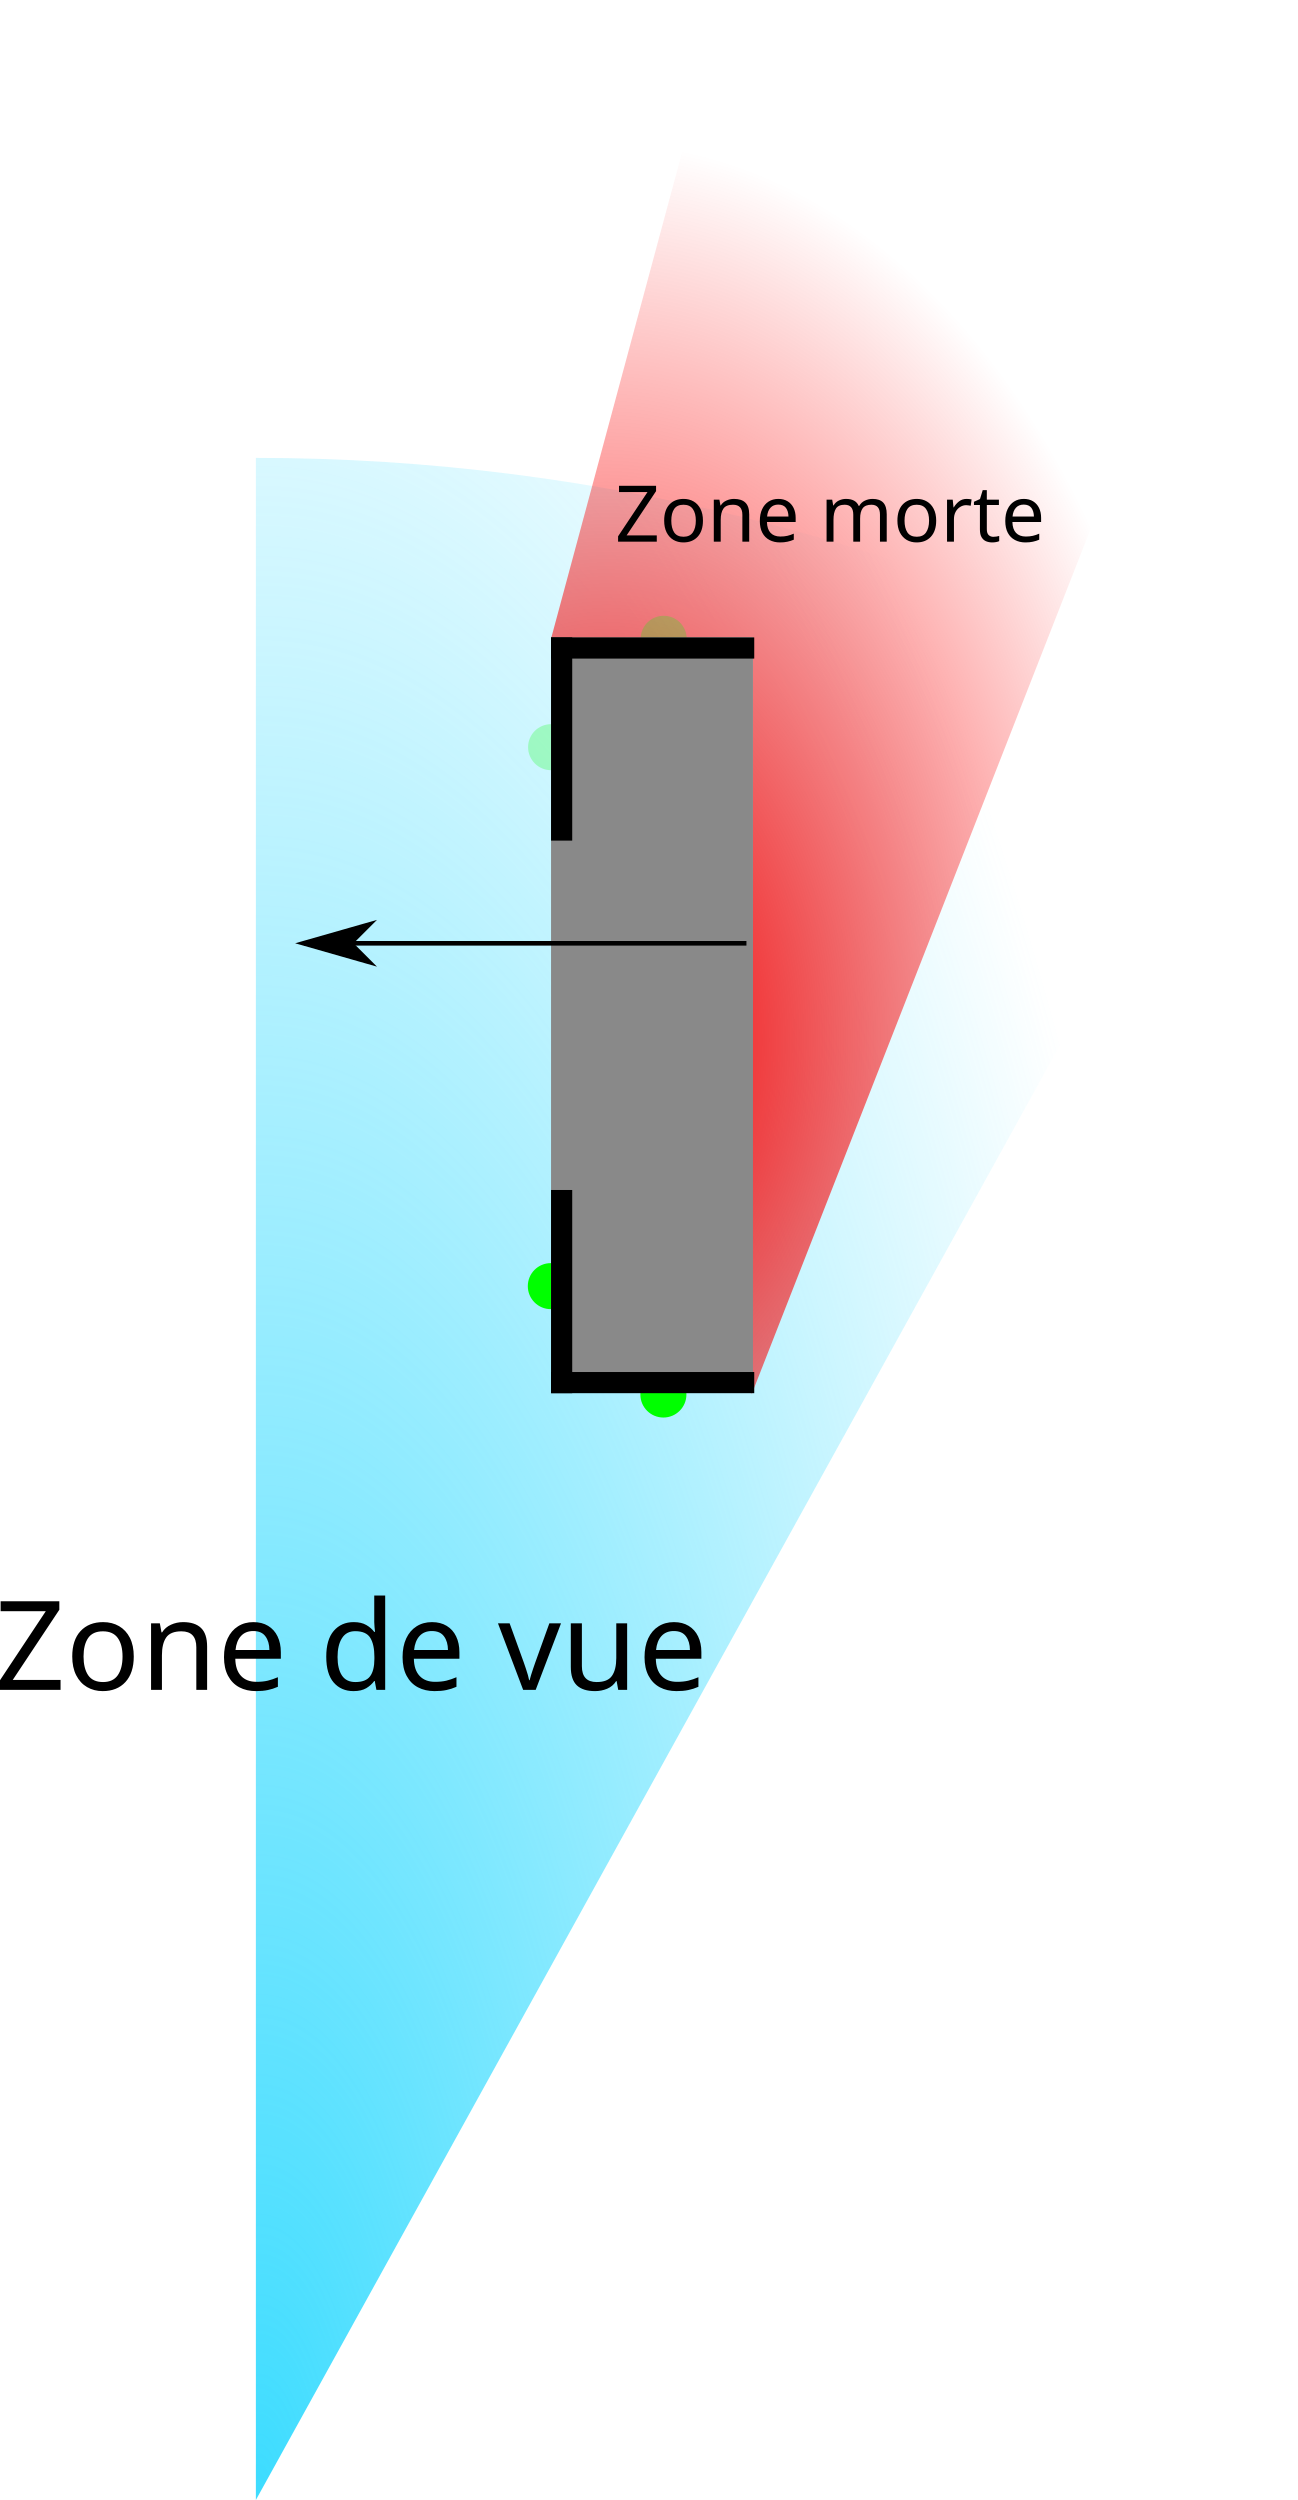
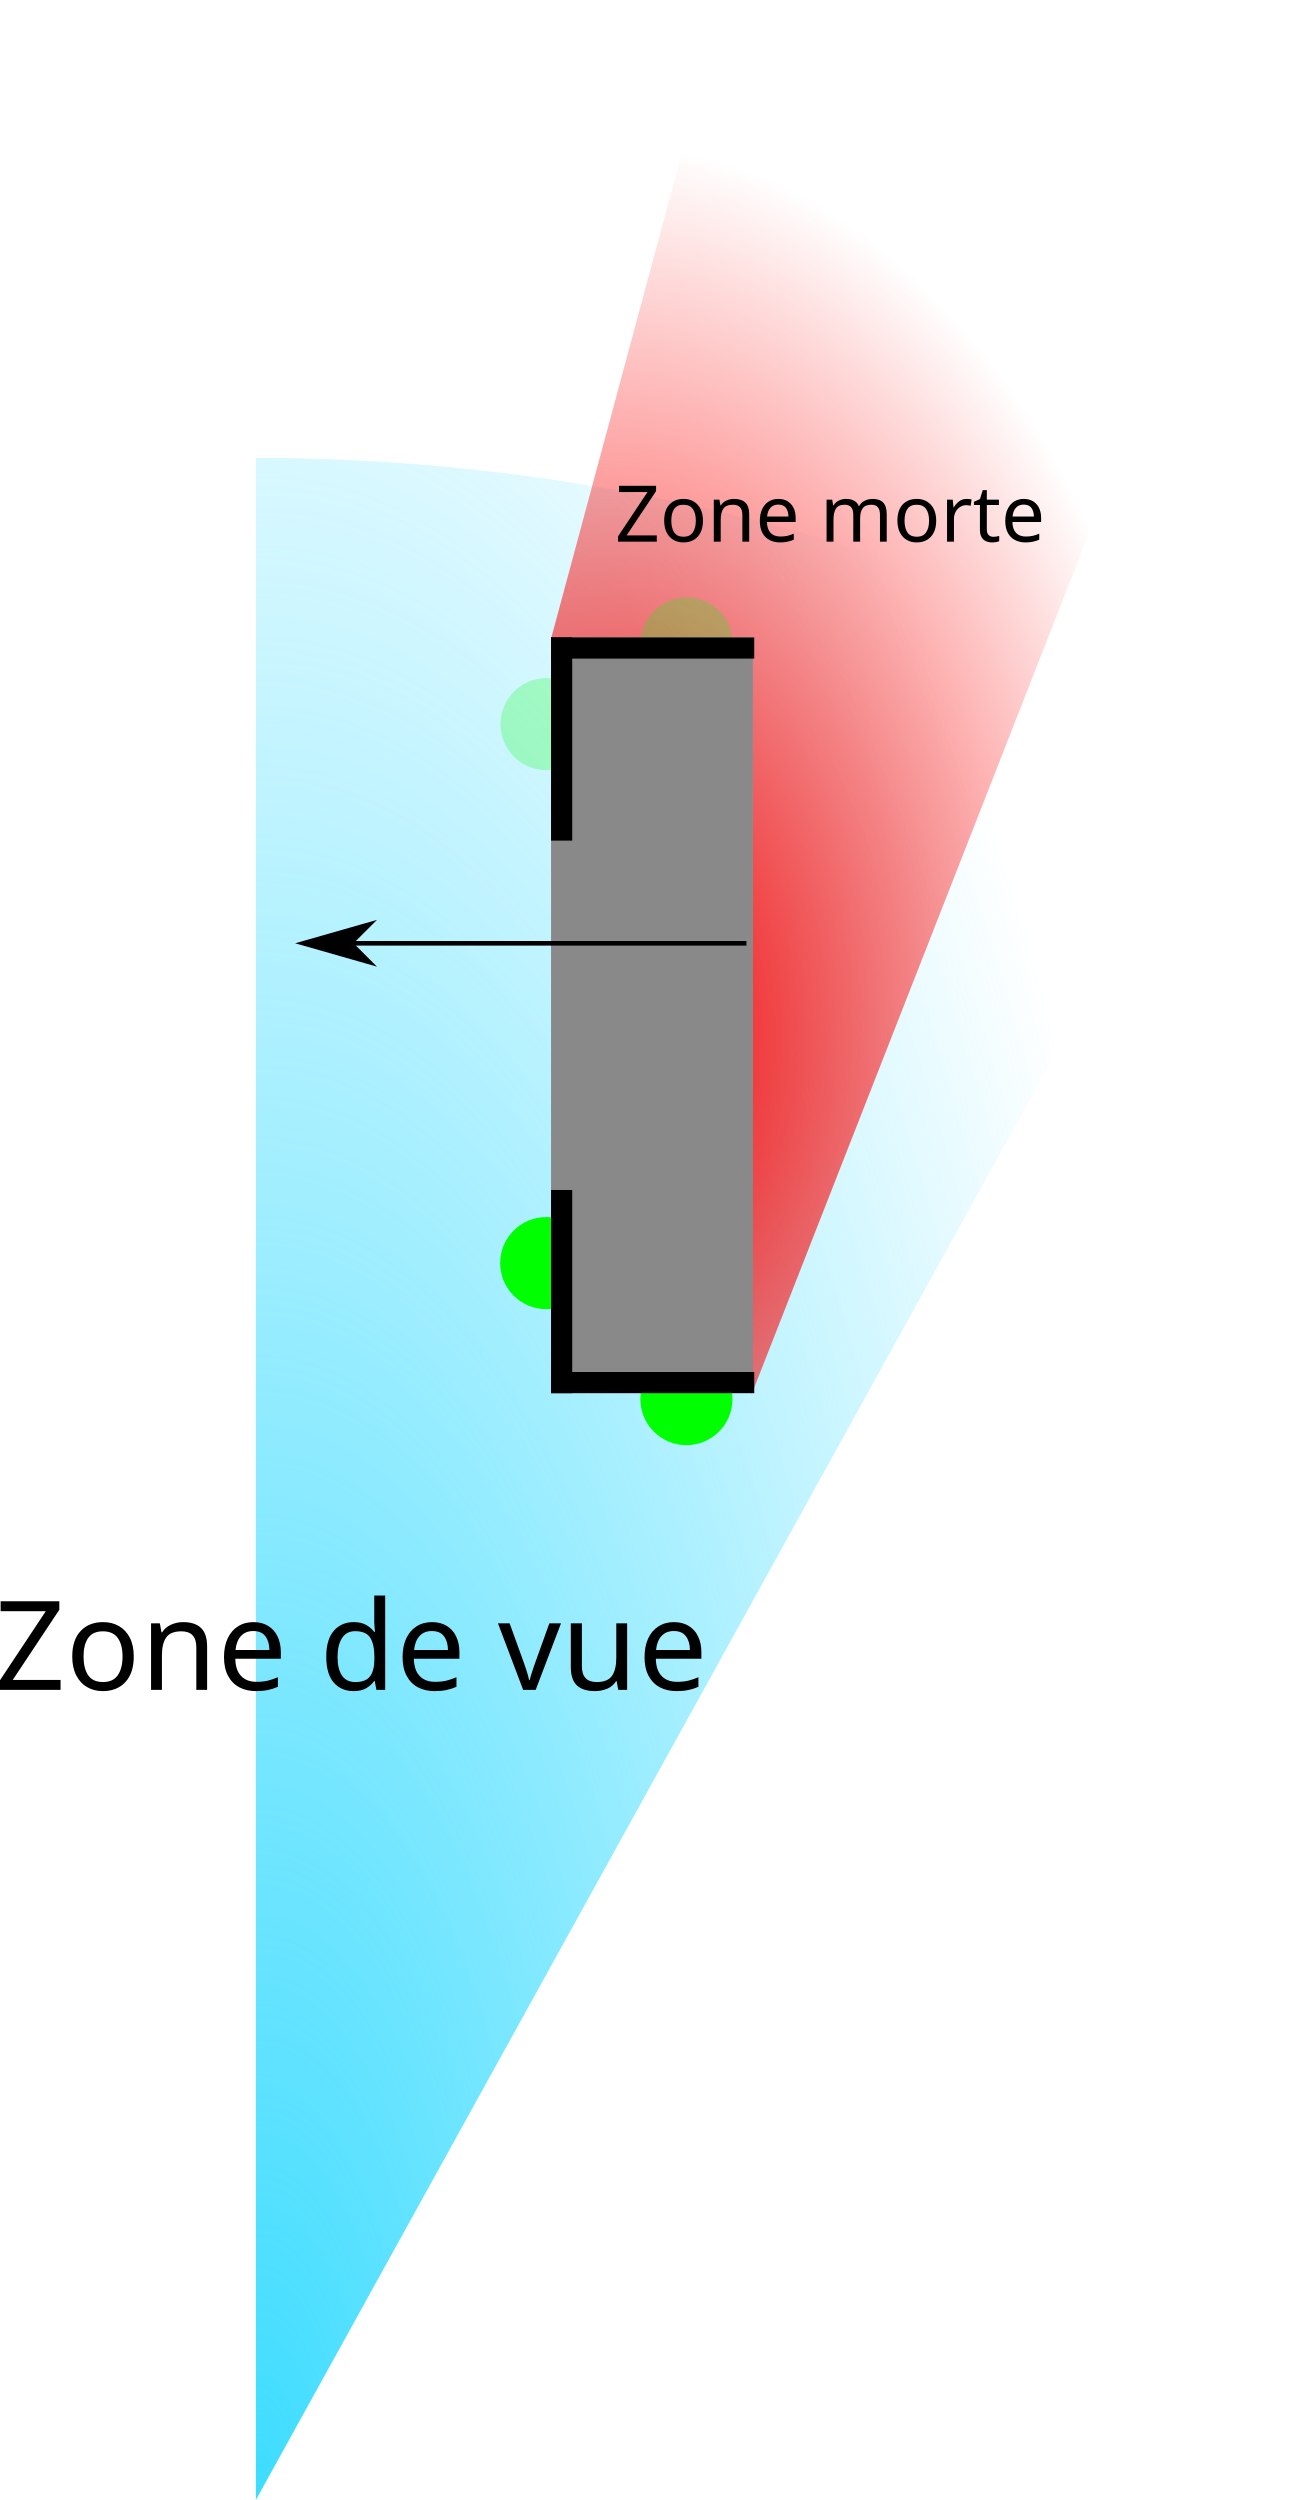
<svg xmlns="http://www.w3.org/2000/svg" xmlns:xlink="http://www.w3.org/1999/xlink" width="79.544mm" height="153.227mm" viewBox="0 0 281.848 542.93" id="svg2" version="1.1">
  <defs id="defs4">
    <linearGradient id="linearGradient5360">
      <stop style="stop-color:#fb0000;stop-opacity:1;" offset="0" id="stop5362" />
      <stop style="stop-color:#fb0000;stop-opacity:0;" offset="1" id="stop5364" />
    </linearGradient>
    <linearGradient id="linearGradient5224">
      <stop style="stop-color:#3ddcff;stop-opacity:1;" offset="0" id="stop5226" />
      <stop style="stop-color:#3ddcff;stop-opacity:0;" offset="1" id="stop5228" />
    </linearGradient>
    <marker orient="auto" refY="0" refX="0" id="Arrow1Lend" style="overflow:visible">
      <path id="path4272" d="M 0,0 5,-5 -12.5,0 5,5 0,0 Z" style="fill:#000000;fill-opacity:1;fill-rule:evenodd;stroke:#000000;stroke-width:1pt;stroke-opacity:1" transform="matrix(-0.8,0,0,-0.8,-10,0)" />
    </marker>
    <marker orient="auto" refY="0" refX="0" id="Arrow1Lstart" style="overflow:visible">
      <path id="path4269" d="M 0,0 5,-5 -12.5,0 5,5 0,0 Z" style="fill:#000000;fill-opacity:1;fill-rule:evenodd;stroke:#000000;stroke-width:1pt;stroke-opacity:1" transform="matrix(0.8,0,0,0.8,10,0)" />
    </marker>
    <marker orient="auto" refY="0" refX="0" id="Arrow1Lend-9" style="overflow:visible">
      <path id="path4272-9" d="M 0,0 5,-5 -12.5,0 5,5 0,0 Z" style="fill:#000000;fill-opacity:1;fill-rule:evenodd;stroke:#000000;stroke-width:1pt;stroke-opacity:1" transform="matrix(-0.8,0,0,-0.8,-10,0)" />
    </marker>
    <radialGradient xlink:href="#linearGradient5224" id="radialGradient5230" cx="379.355" cy="365.248" fx="379.355" fy="365.248" r="107.191" gradientTransform="matrix(1.979589,4.8574708e-4,-0.00126632,5.160602,-371.149,-1405.446)" gradientUnits="userSpaceOnUse" />
    <radialGradient xlink:href="#linearGradient5360" id="radialGradient5366" cx="455.279" cy="127.892" fx="455.279" fy="127.892" r="81.765" gradientTransform="matrix(1.569721,-0.0122446,0.0185583,2.379121,-261.8818,-136.1858)" gradientUnits="userSpaceOnUse" />
  </defs>
  <g id="layer1" transform="translate(-323.0254,62.97328)">
    <g id="g4248">
      <path style="opacity:1;fill:url(#radialGradient5230);fill-opacity:1;stroke:none;stroke-width:9.831;stroke-linecap:square;stroke-miterlimit:4;stroke-dasharray:none;stroke-opacity:1" id="path4706" d="M 378.593,36.466 A 442.196,443.491 0 0 1 592.974,92.071 L 378.593,479.957 Z" />
      <path style="fill:url(#radialGradient5366);fill-opacity:1;fill-rule:evenodd;stroke:none;stroke-width:1px;stroke-linecap:butt;stroke-linejoin:miter;stroke-opacity:1" d="m 442.731,75.598 37.143,-137.857 125,-0.714 -118.612,302.794 0.253,-164.402 z" id="path5344" />
      <text xml:space="preserve" style="font-style:normal;font-weight:normal;font-size:26.948px;line-height:125%;font-family:sans-serif;letter-spacing:0px;word-spacing:0px;fill:#000000;fill-opacity:1;stroke:none;stroke-width:1px;stroke-linecap:butt;stroke-linejoin:miter;stroke-opacity:1" x="321.815" y="304.024" id="text5368">
        <tspan id="tspan5370" x="321.815" y="304.024">Zone de vue</tspan>
      </text>
      <text xml:space="preserve" style="font-style:normal;font-weight:normal;font-size:16.986px;line-height:125%;font-family:sans-serif;letter-spacing:0px;word-spacing:0px;fill:#000000;fill-opacity:1;stroke:none;stroke-width:1px;stroke-linecap:butt;stroke-linejoin:miter;stroke-opacity:1" x="456.613" y="54.657" id="text5372">
        <tspan id="tspan5374" x="456.613" y="54.657">Zone morte</tspan>
      </text>
      <g id="g4597">
        <g transform="translate(271.4286,45.71429)" id="g4577">
-           <circle r="5" cy="194.162" cx="195.666" id="path4204" style="opacity:1;fill:#00ff00;fill-opacity:1;stroke:none;stroke-width:0;stroke-linecap:square;stroke-miterlimit:4;stroke-dasharray:none;stroke-opacity:1" />
-           <circle r="5" cy="170.625" cx="171.221" id="path4204-3" style="opacity:1;fill:#00ff00;fill-opacity:1;stroke:none;stroke-width:0;stroke-linecap:square;stroke-miterlimit:4;stroke-dasharray:none;stroke-opacity:1" />
-           <circle transform="scale(1,-1)" r="5" cy="-30.042" cx="195.728" id="path4204-8" style="opacity:1;fill:#00ff00;fill-opacity:0.235;stroke:none;stroke-width:0;stroke-linecap:square;stroke-miterlimit:4;stroke-dasharray:none;stroke-opacity:1" />
-           <circle transform="scale(1,-1)" r="5" cy="-53.579" cx="171.282" id="path4204-3-4" style="opacity:1;fill:#00ff00;fill-opacity:0.235;stroke:none;stroke-width:0;stroke-linecap:square;stroke-miterlimit:4;stroke-dasharray:none;stroke-opacity:1" />
+           <circle r="10" cy="195.162" cx="200.666" id="path4204" style="opacity:1;fill:#00ff00;fill-opacity:1;stroke:none;stroke-width:0;stroke-linecap:square;stroke-miterlimit:4;stroke-dasharray:none;stroke-opacity:1" />
+           <circle r="10" cy="165.625" cx="170.221" id="path4204-3" style="opacity:1;fill:#00ff00;fill-opacity:1;stroke:none;stroke-width:0;stroke-linecap:square;stroke-miterlimit:4;stroke-dasharray:none;stroke-opacity:1" />
+           <circle transform="scale(1,-1)" r="10" cy="-31.042" cx="200.728" id="path4204-8" style="opacity:1;fill:#00ff00;fill-opacity:0.235;stroke:none;stroke-width:0;stroke-linecap:square;stroke-miterlimit:4;stroke-dasharray:none;stroke-opacity:1" />
+           <circle transform="scale(1,-1)" r="10" cy="-48.579" cx="170.282" id="path4204-3-4" style="opacity:1;fill:#00ff00;fill-opacity:0.235;stroke:none;stroke-width:0;stroke-linecap:square;stroke-miterlimit:4;stroke-dasharray:none;stroke-opacity:1" />
          <g transform="translate(103.0356,-10.10153)" id="g4194">
            <rect style="opacity:1;fill:#898989;fill-opacity:1;stroke:none;stroke-width:0;stroke-linecap:square;stroke-miterlimit:4;stroke-dasharray:none;stroke-opacity:1" id="rect4192" width="43.848" height="163.645" x="68.233" y="39.845" />
            <g id="g4184" style="fill:#000000;fill-opacity:1">
              <g id="g4174" style="fill:#000000;fill-opacity:1">
                <rect style="opacity:1;fill:#000000;fill-opacity:1;stroke:none;stroke-width:0;stroke-linecap:square;stroke-miterlimit:4;stroke-dasharray:none;stroke-opacity:1" id="rect4136" width="4.597" height="44.129" x="68.233" y="159.845" />
                <rect y="-112.361" x="199.377" height="44.129" width="4.597" id="rect4153" style="opacity:1;fill:#000000;fill-opacity:1;stroke:none;stroke-width:0;stroke-linecap:square;stroke-miterlimit:4;stroke-dasharray:none;stroke-opacity:1" transform="matrix(0,1,-1,0,0,0)" />
              </g>
              <g transform="matrix(1,0,0,-1,0,243.8186)" id="g4178" style="fill:#000000;fill-opacity:1">
                <rect y="159.845" x="68.233" height="44.129" width="4.597" id="rect4180" style="opacity:1;fill:#000000;fill-opacity:1;stroke:none;stroke-width:0;stroke-linecap:square;stroke-miterlimit:4;stroke-dasharray:none;stroke-opacity:1" />
                <rect transform="matrix(0,1,-1,0,0,0)" style="opacity:1;fill:#000000;fill-opacity:1;stroke:none;stroke-width:0;stroke-linecap:square;stroke-miterlimit:4;stroke-dasharray:none;stroke-opacity:1" id="rect4182" width="4.597" height="44.129" x="199.377" y="-112.361" />
              </g>
            </g>
          </g>
          <path style="fill:none;fill-rule:evenodd;stroke:#000000;stroke-width:1px;stroke-linecap:butt;stroke-linejoin:miter;stroke-opacity:1;marker-end:url(#Arrow1Lend)" d="m 213.701,96.164 c -96.071,0 -96.071,0 -96.071,0" id="path4263" />
        </g>
        <text id="text4593" y="85.773" x="465.352" style="font-style:normal;font-weight:normal;font-size:24.296px;line-height:90%;font-family:sans-serif;text-align:start;letter-spacing:0px;word-spacing:0px;writing-mode:tb-rl;text-anchor:start;fill:#000000;fill-opacity:1;stroke:none;stroke-width:1px;stroke-linecap:butt;stroke-linejoin:miter;stroke-opacity:1" xml:space="preserve">
          <tspan y="465.352" x="85.773" id="tspan4595">Robot</tspan>
        </text>
      </g>
    </g>
  </g>
</svg>
